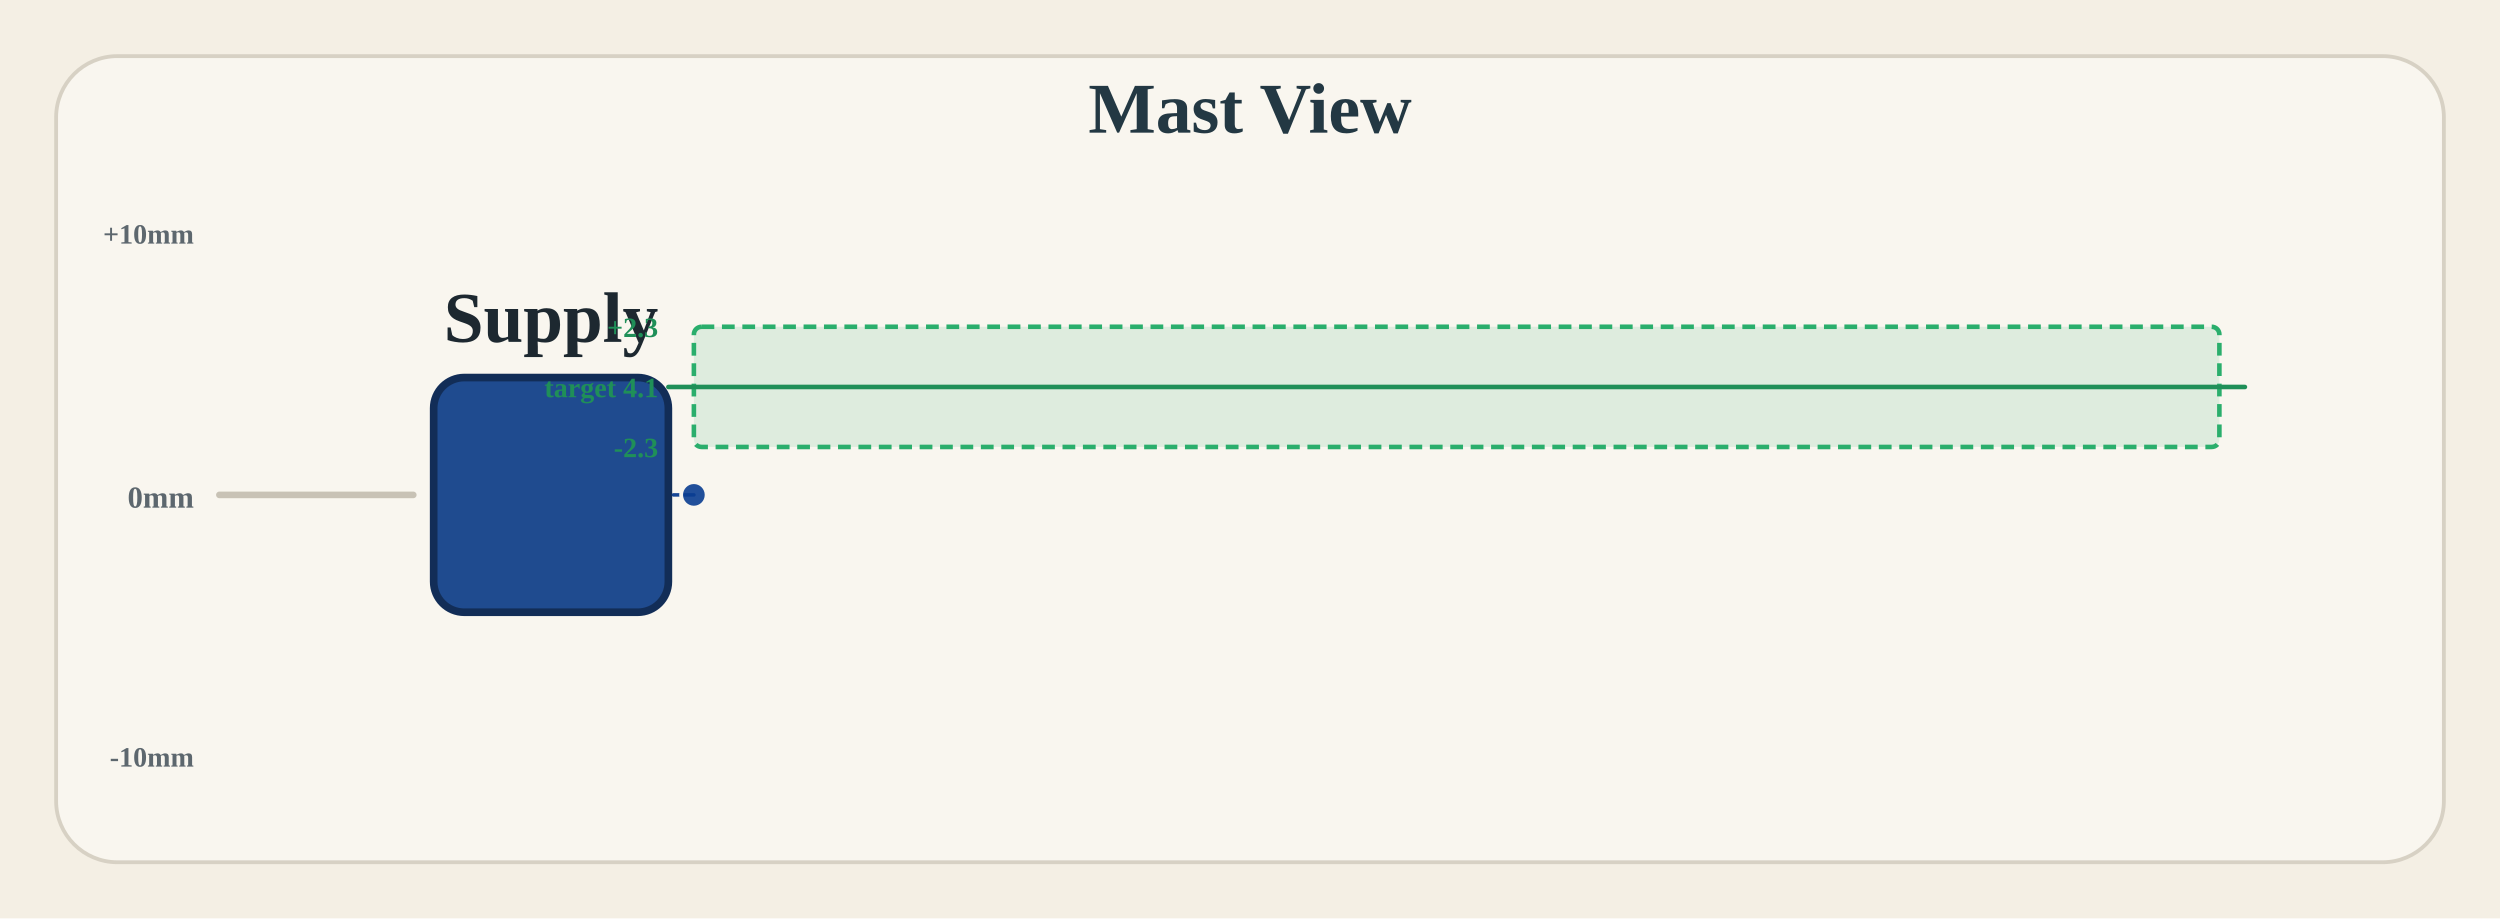
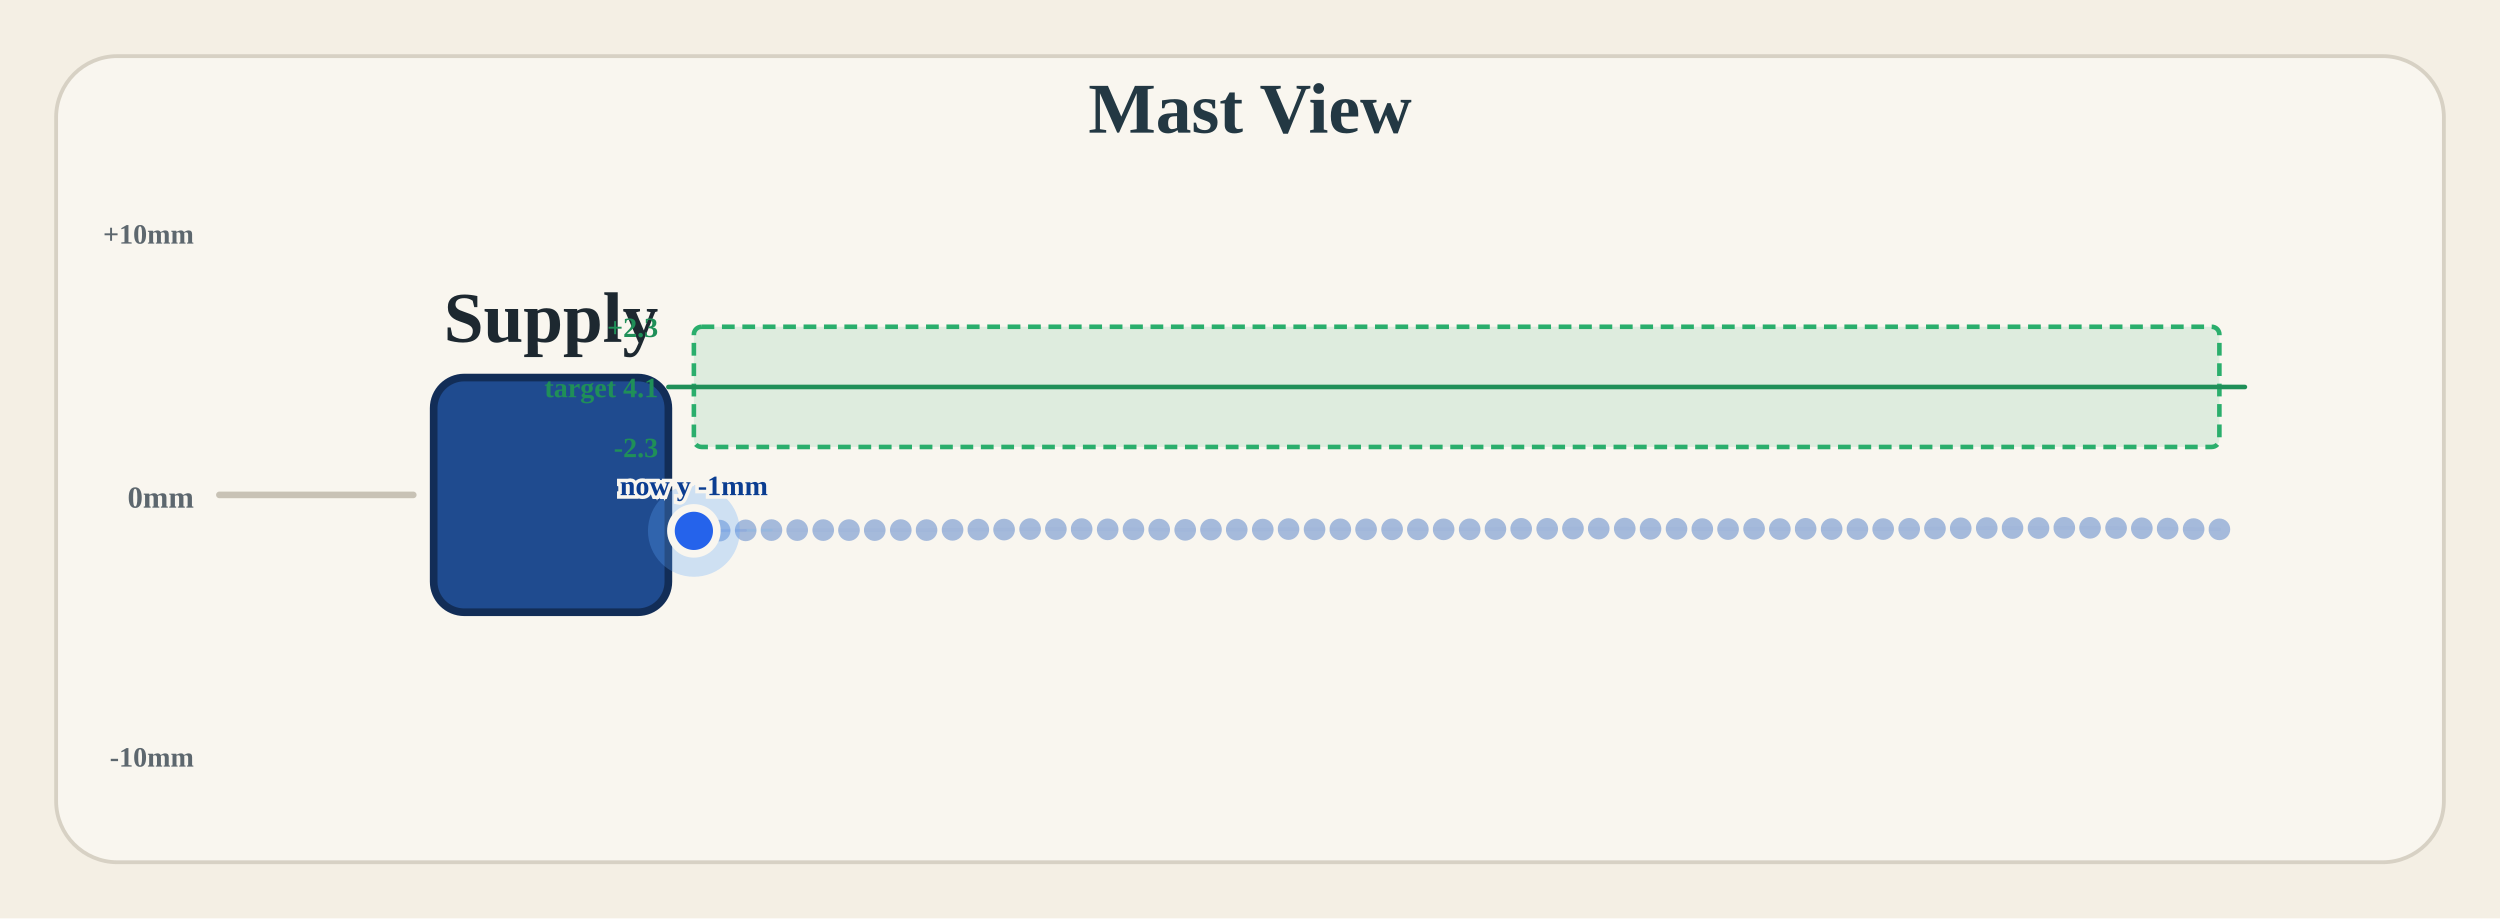
<svg xmlns="http://www.w3.org/2000/svg" width="980" height="360" viewBox="0 0 980 360">
  <rect width="100%" height="100%" fill="#f4efe4" />
  <rect x="22" y="22" width="936" height="316" rx="24" fill="#f9f6ef" stroke="#d7d1c4" stroke-width="1.5" />
  <text x="490.0" y="52.0" text-anchor="middle" font-size="28" font-weight="900" fill="#233843">Mast View</text>
  <rect x="170.0" y="148.0" width="92.0" height="92.0" fill="#1f4b8f" stroke="#122d57" stroke-width="3" rx="12.0" />
  <text x="216.0" y="134.0" text-anchor="middle" font-size="28" font-weight="600" fill="#1d2830">Supply</text>
  <line class="mast-zero-guide" x1="86.0" y1="194.0" x2="162.0" y2="194.0" stroke="#c8c2b5" stroke-width="2.6" stroke-linecap="round" />
  <text x="76.0" y="199.0" text-anchor="end" font-size="12" font-weight="700" fill="#5d676e">0mm</text>
  <text x="76.0" y="95.5" text-anchor="end" font-size="11" font-weight="600" fill="#5d676e">+10mm</text>
  <text x="76.0" y="300.5" text-anchor="end" font-size="11" font-weight="600" fill="#5d676e">-10mm</text>
  <rect x="272.0" y="128.1" width="598.0" height="47.1" fill="#2aae6c" fill-opacity="0.13" stroke="#2aae6c" stroke-width="1.8" stroke-dasharray="5 3" rx="3" />
  <line x1="262.0" y1="151.7" x2="880.0" y2="151.7" stroke="#1f8f58" stroke-width="1.8" stroke-linecap="round" />
  <text x="258.0" y="155.7" text-anchor="end" font-size="11" font-weight="800" fill="#1f8f58">target 4.1</text>
  <text x="258.0" y="132.1" text-anchor="end" font-size="11" font-weight="700" fill="#1f8f58">+2.3</text>
  <text x="258.0" y="179.2" text-anchor="end" font-size="11" font-weight="700" fill="#1f8f58">-2.3</text>
  <g id="mast-history">
-     <line class="mast-history-lead" x1="264.0" y1="194.0" x2="272.0" y2="194.0" stroke="#0b3d91" stroke-width="1.4" stroke-linecap="round" opacity="0.95" />
-     <circle class="mast-history-dot" data-entry="{&quot;view&quot;: &quot;mast&quot;, &quot;idx&quot;: 0, &quot;dist&quot;: 0.0, &quot;x&quot;: 0.0, &quot;y&quot;: 0.0, &quot;lift&quot;: 0.0, &quot;act&quot;: null, &quot;score&quot;: null, &quot;note&quot;: null}" cx="272.0" cy="194.0" r="5" fill="#0b3d91" fill-opacity="0.9" stroke="#f9f6ef" stroke-width="1.5" style="cursor:pointer" />
+     <line class="mast-history-lead" x1="264.0" y1="208.1" x2="272.0" y2="208.1" stroke="#0b3d91" stroke-width="1.4" stroke-linecap="round" opacity="0.95" />
+     <polyline class="mast-history-trace" points="272.0,208.1 282.1,208.0 292.3,207.9 302.4,207.8 312.5,207.8 322.7,207.8 332.8,207.8 342.9,207.8 353.1,207.8 363.2,207.8 373.4,207.7 383.5,207.6 393.6,207.6 403.8,207.4 413.9,207.4 424.0,207.4 434.2,207.5 444.3,207.5 454.4,207.6 464.6,207.7 474.7,207.6 484.8,207.6 495.0,207.6 505.1,207.4 515.3,207.5 525.4,207.5 535.5,207.5 545.7,207.5 555.8,207.5 565.9,207.5 576.1,207.5 586.2,207.4 596.3,207.3 606.5,207.3 616.6,207.2 626.7,207.2 636.9,207.2 647.0,207.3 657.2,207.3 667.3,207.4 677.4,207.4 687.6,207.3 697.7,207.4 707.8,207.3 718.0,207.4 728.1,207.4 738.2,207.4 748.4,207.3 758.5,207.2 768.6,207.1 778.8,207.0 788.9,207.0 799.1,207.0 809.2,206.9 819.3,206.9 829.5,207.0 839.6,207.1 849.7,207.2 859.9,207.4 870.0,207.5" fill="none" stroke="#9db4da" stroke-width="1.4" stroke-linecap="round" stroke-linejoin="round" opacity="0.55" />
+     <line class="mast-history-segment" data-recency="older" x1="870.0" y1="207.5" x2="859.9" y2="207.4" stroke="#d3d7dd" stroke-width="1" stroke-linecap="round" />
+     <line class="mast-history-segment" data-recency="older" x1="859.9" y1="207.4" x2="849.7" y2="207.2" stroke="#d3d7dd" stroke-width="1" stroke-linecap="round" />
+     <line class="mast-history-segment" data-recency="older" x1="849.7" y1="207.2" x2="839.6" y2="207.1" stroke="#d3d7dd" stroke-width="1" stroke-linecap="round" />
+     <line class="mast-history-segment" data-recency="older" x1="839.6" y1="207.1" x2="829.5" y2="207.0" stroke="#d3d7dd" stroke-width="1" stroke-linecap="round" />
+     <line class="mast-history-segment" data-recency="older" x1="829.5" y1="207.0" x2="819.3" y2="206.9" stroke="#d3d7dd" stroke-width="1" stroke-linecap="round" />
+     <line class="mast-history-segment" data-recency="older" x1="819.3" y1="206.9" x2="809.2" y2="206.9" stroke="#d3d7dd" stroke-width="1" stroke-linecap="round" />
+     <line class="mast-history-segment" data-recency="older" x1="809.2" y1="206.9" x2="799.1" y2="207.0" stroke="#d3d7dd" stroke-width="1" stroke-linecap="round" />
+     <line class="mast-history-segment" data-recency="older" x1="799.1" y1="207.0" x2="788.9" y2="207.0" stroke="#d3d7dd" stroke-width="1" stroke-linecap="round" />
+     <line class="mast-history-segment" data-recency="older" x1="788.9" y1="207.0" x2="778.8" y2="207.0" stroke="#d3d7dd" stroke-width="1" stroke-linecap="round" />
+     <line class="mast-history-segment" data-recency="older" x1="778.8" y1="207.0" x2="768.6" y2="207.1" stroke="#d3d7dd" stroke-width="1" stroke-linecap="round" />
+     <line class="mast-history-segment" data-recency="older" x1="768.6" y1="207.1" x2="758.5" y2="207.2" stroke="#d3d7dd" stroke-width="1" stroke-linecap="round" />
+     <line class="mast-history-segment" data-recency="older" x1="758.5" y1="207.2" x2="748.4" y2="207.3" stroke="#d3d7dd" stroke-width="1" stroke-linecap="round" />
+     <line class="mast-history-segment" data-recency="older" x1="748.4" y1="207.3" x2="738.2" y2="207.4" stroke="#d3d7dd" stroke-width="1" stroke-linecap="round" />
+     <line class="mast-history-segment" data-recency="older" x1="738.2" y1="207.4" x2="728.1" y2="207.4" stroke="#d3d7dd" stroke-width="1" stroke-linecap="round" />
+     <line class="mast-history-segment" data-recency="older" x1="728.1" y1="207.4" x2="718.0" y2="207.4" stroke="#d3d7dd" stroke-width="1" stroke-linecap="round" />
+     <line class="mast-history-segment" data-recency="older" x1="718.0" y1="207.4" x2="707.8" y2="207.3" stroke="#d3d7dd" stroke-width="1" stroke-linecap="round" />
+     <line class="mast-history-segment" data-recency="older" x1="707.8" y1="207.3" x2="697.7" y2="207.4" stroke="#d3d7dd" stroke-width="1" stroke-linecap="round" />
+     <line class="mast-history-segment" data-recency="older" x1="697.7" y1="207.4" x2="687.6" y2="207.3" stroke="#d3d7dd" stroke-width="1" stroke-linecap="round" />
+     <line class="mast-history-segment" data-recency="older" x1="687.6" y1="207.3" x2="677.4" y2="207.4" stroke="#d3d7dd" stroke-width="1" stroke-linecap="round" />
+     <line class="mast-history-segment" data-recency="older" x1="677.4" y1="207.4" x2="667.3" y2="207.4" stroke="#d3d7dd" stroke-width="1" stroke-linecap="round" />
+     <line class="mast-history-segment" data-recency="older" x1="667.3" y1="207.4" x2="657.2" y2="207.3" stroke="#d3d7dd" stroke-width="1" stroke-linecap="round" />
+     <line class="mast-history-segment" data-recency="older" x1="657.2" y1="207.3" x2="647.0" y2="207.3" stroke="#d3d7dd" stroke-width="1" stroke-linecap="round" />
+     <line class="mast-history-segment" data-recency="older" x1="647.0" y1="207.3" x2="636.9" y2="207.2" stroke="#d3d7dd" stroke-width="1" stroke-linecap="round" />
+     <line class="mast-history-segment" data-recency="older" x1="636.9" y1="207.2" x2="626.7" y2="207.2" stroke="#d3d7dd" stroke-width="1" stroke-linecap="round" />
+     <line class="mast-history-segment" data-recency="older" x1="626.7" y1="207.2" x2="616.6" y2="207.2" stroke="#d3d7dd" stroke-width="1" stroke-linecap="round" />
+     <line class="mast-history-segment" data-recency="older" x1="616.6" y1="207.2" x2="606.5" y2="207.3" stroke="#d3d7dd" stroke-width="1" stroke-linecap="round" />
+     <line class="mast-history-segment" data-recency="older" x1="606.5" y1="207.3" x2="596.3" y2="207.3" stroke="#d3d7dd" stroke-width="1" stroke-linecap="round" />
+     <line class="mast-history-segment" data-recency="older" x1="596.3" y1="207.3" x2="586.2" y2="207.4" stroke="#d3d7dd" stroke-width="1" stroke-linecap="round" />
+     <line class="mast-history-segment" data-recency="older" x1="586.2" y1="207.4" x2="576.1" y2="207.5" stroke="#d3d7dd" stroke-width="1" stroke-linecap="round" />
+     <line class="mast-history-segment" data-recency="older" x1="576.1" y1="207.5" x2="565.9" y2="207.5" stroke="#d3d7dd" stroke-width="1" stroke-linecap="round" />
+     <line class="mast-history-segment" data-recency="older" x1="565.9" y1="207.5" x2="555.8" y2="207.5" stroke="#d3d7dd" stroke-width="1" stroke-linecap="round" />
+     <line class="mast-history-segment" data-recency="older" x1="555.8" y1="207.5" x2="545.7" y2="207.5" stroke="#d3d7dd" stroke-width="1" stroke-linecap="round" />
+     <line class="mast-history-segment" data-recency="older" x1="545.7" y1="207.5" x2="535.5" y2="207.5" stroke="#d3d7dd" stroke-width="1" stroke-linecap="round" />
+     <line class="mast-history-segment" data-recency="older" x1="535.5" y1="207.5" x2="525.4" y2="207.5" stroke="#d3d7dd" stroke-width="1" stroke-linecap="round" />
+     <line class="mast-history-segment" data-recency="older" x1="525.4" y1="207.5" x2="515.3" y2="207.5" stroke="#d3d7dd" stroke-width="1" stroke-linecap="round" />
+     <line class="mast-history-segment" data-recency="older" x1="515.3" y1="207.5" x2="505.1" y2="207.4" stroke="#d3d7dd" stroke-width="1" stroke-linecap="round" />
+     <line class="mast-history-segment" data-recency="older" x1="505.1" y1="207.4" x2="495.0" y2="207.6" stroke="#d3d7dd" stroke-width="1" stroke-linecap="round" />
+     <line class="mast-history-segment" data-recency="older" x1="495.0" y1="207.6" x2="484.8" y2="207.6" stroke="#d3d7dd" stroke-width="1" stroke-linecap="round" />
+     <line class="mast-history-segment" data-recency="older" x1="484.8" y1="207.6" x2="474.7" y2="207.6" stroke="#d3d7dd" stroke-width="1" stroke-linecap="round" />
+     <line class="mast-history-segment" data-recency="older" x1="474.7" y1="207.6" x2="464.6" y2="207.7" stroke="#d3d7dd" stroke-width="1" stroke-linecap="round" />
+     <line class="mast-history-segment" data-recency="older" x1="464.6" y1="207.7" x2="454.4" y2="207.6" stroke="#d3d7dd" stroke-width="1" stroke-linecap="round" />
+     <line class="mast-history-segment" data-recency="older" x1="454.4" y1="207.6" x2="444.3" y2="207.5" stroke="#d3d7dd" stroke-width="1" stroke-linecap="round" />
+     <line class="mast-history-segment" data-recency="older" x1="444.3" y1="207.5" x2="434.2" y2="207.5" stroke="#d3d7dd" stroke-width="1" stroke-linecap="round" />
+     <line class="mast-history-segment" data-recency="older" x1="434.2" y1="207.5" x2="424.0" y2="207.4" stroke="#d3d7dd" stroke-width="1" stroke-linecap="round" />
+     <line class="mast-history-segment" data-recency="older" x1="424.0" y1="207.4" x2="413.9" y2="207.4" stroke="#d3d7dd" stroke-width="1" stroke-linecap="round" />
+     <line class="mast-history-segment" data-recency="older" x1="413.9" y1="207.4" x2="403.8" y2="207.4" stroke="#d3d7dd" stroke-width="1" stroke-linecap="round" />
+     <line class="mast-history-segment" data-recency="older" x1="403.8" y1="207.4" x2="393.6" y2="207.6" stroke="#d3d7dd" stroke-width="1" stroke-linecap="round" />
+     <line class="mast-history-segment" data-recency="older" x1="393.6" y1="207.6" x2="383.5" y2="207.6" stroke="#d3d7dd" stroke-width="1" stroke-linecap="round" />
+     <line class="mast-history-segment" data-recency="older" x1="383.5" y1="207.6" x2="373.4" y2="207.7" stroke="#d3d7dd" stroke-width="1" stroke-linecap="round" />
+     <line class="mast-history-segment" data-recency="older" x1="373.4" y1="207.7" x2="363.2" y2="207.8" stroke="#d3d7dd" stroke-width="1" stroke-linecap="round" />
+     <line class="mast-history-segment" data-recency="older" x1="363.2" y1="207.8" x2="353.1" y2="207.8" stroke="#d3d7dd" stroke-width="1" stroke-linecap="round" />
+     <line class="mast-history-segment" data-recency="older" x1="353.1" y1="207.8" x2="342.9" y2="207.8" stroke="#d3d7dd" stroke-width="1" stroke-linecap="round" />
+     <line class="mast-history-segment" data-recency="older" x1="342.9" y1="207.8" x2="332.8" y2="207.8" stroke="#d3d7dd" stroke-width="1" stroke-linecap="round" />
+     <line class="mast-history-segment" data-recency="older" x1="332.8" y1="207.8" x2="322.7" y2="207.8" stroke="#d3d7dd" stroke-width="1" stroke-linecap="round" />
+     <line class="mast-history-segment" data-recency="older" x1="322.7" y1="207.8" x2="312.5" y2="207.8" stroke="#d3d7dd" stroke-width="1" stroke-linecap="round" />
+     <line class="mast-history-segment" data-recency="older" x1="312.5" y1="207.8" x2="302.4" y2="207.8" stroke="#d3d7dd" stroke-width="1" stroke-linecap="round" />
+     <line class="mast-history-segment" data-recency="n-2" x1="302.4" y1="207.8" x2="292.3" y2="207.9" stroke="#63d7ff" stroke-width="1" stroke-linecap="round" />
+     <line class="mast-history-segment" data-recency="n-1" x1="292.3" y1="207.9" x2="282.1" y2="208.0" stroke="#2563eb" stroke-width="1" stroke-linecap="round" />
+     <line class="mast-history-segment" data-recency="current" x1="282.1" y1="208.0" x2="272.0" y2="208.1" stroke="#0b3d91" stroke-width="1" stroke-linecap="round" />
+     <circle class="mast-history-dot" data-entry="{&quot;view&quot;: &quot;mast&quot;, &quot;idx&quot;: 0, &quot;dist&quot;: 229.1, &quot;x&quot;: -5.62, &quot;y&quot;: -1.32, &quot;lift&quot;: 1.0, &quot;act&quot;: null, &quot;score&quot;: null, &quot;note&quot;: null}" cx="870.0" cy="207.5" r="5" fill="#9db4da" fill-opacity="0.9" stroke="#f9f6ef" stroke-width="1.5" style="cursor:pointer" />
+     <circle class="mast-history-dot" data-entry="{&quot;view&quot;: &quot;mast&quot;, &quot;idx&quot;: 1, &quot;dist&quot;: 227.6, &quot;x&quot;: -7.92, &quot;y&quot;: -1.3, &quot;lift&quot;: 1.0, &quot;act&quot;: null, &quot;score&quot;: null, &quot;note&quot;: null}" cx="859.9" cy="207.4" r="5" fill="#9db4da" fill-opacity="0.9" stroke="#f9f6ef" stroke-width="1.5" style="cursor:pointer" />
+     <circle class="mast-history-dot" data-entry="{&quot;view&quot;: &quot;mast&quot;, &quot;idx&quot;: 2, &quot;dist&quot;: 226.9, &quot;x&quot;: -9.93, &quot;y&quot;: -1.29, &quot;lift&quot;: 1.0, &quot;act&quot;: null, &quot;score&quot;: null, &quot;note&quot;: null}" cx="849.7" cy="207.2" r="5" fill="#9db4da" fill-opacity="0.9" stroke="#f9f6ef" stroke-width="1.5" style="cursor:pointer" />
+     <circle class="mast-history-dot" data-entry="{&quot;view&quot;: &quot;mast&quot;, &quot;idx&quot;: 3, &quot;dist&quot;: 226.4, &quot;x&quot;: -11.56, &quot;y&quot;: -1.28, &quot;lift&quot;: 1.0, &quot;act&quot;: null, &quot;score&quot;: null, &quot;note&quot;: null}" cx="839.6" cy="207.1" r="5" fill="#9db4da" fill-opacity="0.9" stroke="#f9f6ef" stroke-width="1.5" style="cursor:pointer" />
+     <circle class="mast-history-dot" data-entry="{&quot;view&quot;: &quot;mast&quot;, &quot;idx&quot;: 4, &quot;dist&quot;: 226.0, &quot;x&quot;: -12.93, &quot;y&quot;: -1.27, &quot;lift&quot;: 1.0, &quot;act&quot;: null, &quot;score&quot;: null, &quot;note&quot;: null}" cx="829.5" cy="207.0" r="5" fill="#9db4da" fill-opacity="0.9" stroke="#f9f6ef" stroke-width="1.5" style="cursor:pointer" />
+     <circle class="mast-history-dot" data-entry="{&quot;view&quot;: &quot;mast&quot;, &quot;idx&quot;: 5, &quot;dist&quot;: 226.0, &quot;x&quot;: -13.51, &quot;y&quot;: -1.26, &quot;lift&quot;: 1.0, &quot;act&quot;: null, &quot;score&quot;: null, &quot;note&quot;: null}" cx="819.3" cy="206.9" r="5" fill="#9db4da" fill-opacity="0.9" stroke="#f9f6ef" stroke-width="1.5" style="cursor:pointer" />
+     <circle class="mast-history-dot" data-entry="{&quot;view&quot;: &quot;mast&quot;, &quot;idx&quot;: 6, &quot;dist&quot;: 226.8, &quot;x&quot;: -13.42, &quot;y&quot;: -1.26, &quot;lift&quot;: 1.0, &quot;act&quot;: null, &quot;score&quot;: null, &quot;note&quot;: null}" cx="809.2" cy="206.9" r="5" fill="#9db4da" fill-opacity="0.9" stroke="#f9f6ef" stroke-width="1.5" style="cursor:pointer" />
+     <circle class="mast-history-dot" data-entry="{&quot;view&quot;: &quot;mast&quot;, &quot;idx&quot;: 7, &quot;dist&quot;: 228.0, &quot;x&quot;: -13.38, &quot;y&quot;: -1.26, &quot;lift&quot;: 1.0, &quot;act&quot;: null, &quot;score&quot;: null, &quot;note&quot;: null}" cx="799.1" cy="207.0" r="5" fill="#9db4da" fill-opacity="0.9" stroke="#f9f6ef" stroke-width="1.5" style="cursor:pointer" />
+     <circle class="mast-history-dot" data-entry="{&quot;view&quot;: &quot;mast&quot;, &quot;idx&quot;: 8, &quot;dist&quot;: 229.2, &quot;x&quot;: -13.32, &quot;y&quot;: -1.27, &quot;lift&quot;: 1.0, &quot;act&quot;: null, &quot;score&quot;: null, &quot;note&quot;: null}" cx="788.9" cy="207.0" r="5" fill="#9db4da" fill-opacity="0.9" stroke="#f9f6ef" stroke-width="1.5" style="cursor:pointer" />
+     <circle class="mast-history-dot" data-entry="{&quot;view&quot;: &quot;mast&quot;, &quot;idx&quot;: 9, &quot;dist&quot;: 230.3, &quot;x&quot;: -13.28, &quot;y&quot;: -1.27, &quot;lift&quot;: 1.0, &quot;act&quot;: null, &quot;score&quot;: null, &quot;note&quot;: null}" cx="778.8" cy="207.0" r="5" fill="#9db4da" fill-opacity="0.9" stroke="#f9f6ef" stroke-width="1.5" style="cursor:pointer" />
+     <circle class="mast-history-dot" data-entry="{&quot;view&quot;: &quot;mast&quot;, &quot;idx&quot;: 10, &quot;dist&quot;: 230.9, &quot;x&quot;: -12.28, &quot;y&quot;: -1.28, &quot;lift&quot;: 1.0, &quot;act&quot;: null, &quot;score&quot;: null, &quot;note&quot;: null}" cx="768.6" cy="207.1" r="5" fill="#9db4da" fill-opacity="0.9" stroke="#f9f6ef" stroke-width="1.5" style="cursor:pointer" />
+     <circle class="mast-history-dot" data-entry="{&quot;view&quot;: &quot;mast&quot;, &quot;idx&quot;: 11, &quot;dist&quot;: 230.6, &quot;x&quot;: -10.48, &quot;y&quot;: -1.29, &quot;lift&quot;: 1.0, &quot;act&quot;: null, &quot;score&quot;: null, &quot;note&quot;: null}" cx="758.5" cy="207.2" r="5" fill="#9db4da" fill-opacity="0.9" stroke="#f9f6ef" stroke-width="1.5" style="cursor:pointer" />
+     <circle class="mast-history-dot" data-entry="{&quot;view&quot;: &quot;mast&quot;, &quot;idx&quot;: 12, &quot;dist&quot;: 230.4, &quot;x&quot;: -9.0, &quot;y&quot;: -1.3, &quot;lift&quot;: 1.0, &quot;act&quot;: null, &quot;score&quot;: null, &quot;note&quot;: null}" cx="748.4" cy="207.3" r="5" fill="#9db4da" fill-opacity="0.9" stroke="#f9f6ef" stroke-width="1.5" style="cursor:pointer" />
+     <circle class="mast-history-dot" data-entry="{&quot;view&quot;: &quot;mast&quot;, &quot;idx&quot;: 13, &quot;dist&quot;: 230.7, &quot;x&quot;: -7.75, &quot;y&quot;: -1.3, &quot;lift&quot;: 1.0, &quot;act&quot;: null, &quot;score&quot;: null, &quot;note&quot;: null}" cx="738.2" cy="207.4" r="5" fill="#9db4da" fill-opacity="0.9" stroke="#f9f6ef" stroke-width="1.5" style="cursor:pointer" />
+     <circle class="mast-history-dot" data-entry="{&quot;view&quot;: &quot;mast&quot;, &quot;idx&quot;: 14, &quot;dist&quot;: 230.8, &quot;x&quot;: -6.67, &quot;y&quot;: -1.31, &quot;lift&quot;: 1.0, &quot;act&quot;: null, &quot;score&quot;: null, &quot;note&quot;: null}" cx="728.1" cy="207.4" r="5" fill="#9db4da" fill-opacity="0.9" stroke="#f9f6ef" stroke-width="1.5" style="cursor:pointer" />
+     <circle class="mast-history-dot" data-entry="{&quot;view&quot;: &quot;mast&quot;, &quot;idx&quot;: 15, &quot;dist&quot;: 231.4, &quot;x&quot;: -6.45, &quot;y&quot;: -1.3, &quot;lift&quot;: 1.1, &quot;act&quot;: null, &quot;score&quot;: null, &quot;note&quot;: null}" cx="718.0" cy="207.4" r="5" fill="#9db4da" fill-opacity="0.9" stroke="#f9f6ef" stroke-width="1.5" style="cursor:pointer" />
+     <circle class="mast-history-dot" data-entry="{&quot;view&quot;: &quot;mast&quot;, &quot;idx&quot;: 16, &quot;dist&quot;: 231.7, &quot;x&quot;: -7.13, &quot;y&quot;: -1.3, &quot;lift&quot;: 1.1, &quot;act&quot;: null, &quot;score&quot;: null, &quot;note&quot;: null}" cx="707.8" cy="207.3" r="5" fill="#9db4da" fill-opacity="0.9" stroke="#f9f6ef" stroke-width="1.5" style="cursor:pointer" />
+     <circle class="mast-history-dot" data-entry="{&quot;view&quot;: &quot;mast&quot;, &quot;idx&quot;: 17, &quot;dist&quot;: 231.8, &quot;x&quot;: -7.84, &quot;y&quot;: -1.3, &quot;lift&quot;: 1.1, &quot;act&quot;: null, &quot;score&quot;: null, &quot;note&quot;: null}" cx="697.7" cy="207.4" r="5" fill="#9db4da" fill-opacity="0.9" stroke="#f9f6ef" stroke-width="1.5" style="cursor:pointer" />
+     <circle class="mast-history-dot" data-entry="{&quot;view&quot;: &quot;mast&quot;, &quot;idx&quot;: 18, &quot;dist&quot;: 232.5, &quot;x&quot;: -8.39, &quot;y&quot;: -1.3, &quot;lift&quot;: 1.1, &quot;act&quot;: null, &quot;score&quot;: null, &quot;note&quot;: null}" cx="687.6" cy="207.3" r="5" fill="#9db4da" fill-opacity="0.9" stroke="#f9f6ef" stroke-width="1.5" style="cursor:pointer" />
+     <circle class="mast-history-dot" data-entry="{&quot;view&quot;: &quot;mast&quot;, &quot;idx&quot;: 19, &quot;dist&quot;: 233.4, &quot;x&quot;: -8.83, &quot;y&quot;: -1.31, &quot;lift&quot;: 1.1, &quot;act&quot;: null, &quot;score&quot;: null, &quot;note&quot;: null}" cx="677.4" cy="207.4" r="5" fill="#9db4da" fill-opacity="0.9" stroke="#f9f6ef" stroke-width="1.5" style="cursor:pointer" />
+     <circle class="mast-history-dot" data-entry="{&quot;view&quot;: &quot;mast&quot;, &quot;idx&quot;: 20, &quot;dist&quot;: 232.9, &quot;x&quot;: -10.47, &quot;y&quot;: -1.31, &quot;lift&quot;: 1.1, &quot;act&quot;: null, &quot;score&quot;: null, &quot;note&quot;: null}" cx="667.3" cy="207.4" r="5" fill="#9db4da" fill-opacity="0.9" stroke="#f9f6ef" stroke-width="1.5" style="cursor:pointer" />
+     <circle class="mast-history-dot" data-entry="{&quot;view&quot;: &quot;mast&quot;, &quot;idx&quot;: 21, &quot;dist&quot;: 231.3, &quot;x&quot;: -13.15, &quot;y&quot;: -1.3, &quot;lift&quot;: 1.1, &quot;act&quot;: null, &quot;score&quot;: null, &quot;note&quot;: null}" cx="657.2" cy="207.3" r="5" fill="#9db4da" fill-opacity="0.9" stroke="#f9f6ef" stroke-width="1.5" style="cursor:pointer" />
+     <circle class="mast-history-dot" data-entry="{&quot;view&quot;: &quot;mast&quot;, &quot;idx&quot;: 22, &quot;dist&quot;: 230.3, &quot;x&quot;: -15.51, &quot;y&quot;: -1.3, &quot;lift&quot;: 1.1, &quot;act&quot;: null, &quot;score&quot;: null, &quot;note&quot;: null}" cx="647.0" cy="207.3" r="5" fill="#9db4da" fill-opacity="0.9" stroke="#f9f6ef" stroke-width="1.5" style="cursor:pointer" />
+     <circle class="mast-history-dot" data-entry="{&quot;view&quot;: &quot;mast&quot;, &quot;idx&quot;: 23, &quot;dist&quot;: 229.3, &quot;x&quot;: -17.51, &quot;y&quot;: -1.29, &quot;lift&quot;: 1.1, &quot;act&quot;: null, &quot;score&quot;: null, &quot;note&quot;: null}" cx="636.9" cy="207.2" r="5" fill="#9db4da" fill-opacity="0.9" stroke="#f9f6ef" stroke-width="1.5" style="cursor:pointer" />
+     <circle class="mast-history-dot" data-entry="{&quot;view&quot;: &quot;mast&quot;, &quot;idx&quot;: 24, &quot;dist&quot;: 227.9, &quot;x&quot;: -19.18, &quot;y&quot;: -1.29, &quot;lift&quot;: 1.1, &quot;act&quot;: null, &quot;score&quot;: null, &quot;note&quot;: null}" cx="626.7" cy="207.2" r="5" fill="#9db4da" fill-opacity="0.9" stroke="#f9f6ef" stroke-width="1.5" style="cursor:pointer" />
+     <circle class="mast-history-dot" data-entry="{&quot;view&quot;: &quot;mast&quot;, &quot;idx&quot;: 25, &quot;dist&quot;: 227.8, &quot;x&quot;: -19.37, &quot;y&quot;: -1.29, &quot;lift&quot;: 1.1, &quot;act&quot;: null, &quot;score&quot;: null, &quot;note&quot;: null}" cx="616.6" cy="207.2" r="5" fill="#9db4da" fill-opacity="0.9" stroke="#f9f6ef" stroke-width="1.5" style="cursor:pointer" />
+     <circle class="mast-history-dot" data-entry="{&quot;view&quot;: &quot;mast&quot;, &quot;idx&quot;: 26, &quot;dist&quot;: 229.0, &quot;x&quot;: -18.24, &quot;y&quot;: -1.3, &quot;lift&quot;: 1.1, &quot;act&quot;: null, &quot;score&quot;: null, &quot;note&quot;: null}" cx="606.5" cy="207.3" r="5" fill="#9db4da" fill-opacity="0.9" stroke="#f9f6ef" stroke-width="1.5" style="cursor:pointer" />
+     <circle class="mast-history-dot" data-entry="{&quot;view&quot;: &quot;mast&quot;, &quot;idx&quot;: 27, &quot;dist&quot;: 230.1, &quot;x&quot;: -17.21, &quot;y&quot;: -1.3, &quot;lift&quot;: 1.1, &quot;act&quot;: null, &quot;score&quot;: null, &quot;note&quot;: null}" cx="596.3" cy="207.3" r="5" fill="#9db4da" fill-opacity="0.9" stroke="#f9f6ef" stroke-width="1.5" style="cursor:pointer" />
+     <circle class="mast-history-dot" data-entry="{&quot;view&quot;: &quot;mast&quot;, &quot;idx&quot;: 28, &quot;dist&quot;: 230.9, &quot;x&quot;: -16.36, &quot;y&quot;: -1.31, &quot;lift&quot;: 1.1, &quot;act&quot;: null, &quot;score&quot;: null, &quot;note&quot;: null}" cx="586.2" cy="207.4" r="5" fill="#9db4da" fill-opacity="0.9" stroke="#f9f6ef" stroke-width="1.5" style="cursor:pointer" />
+     <circle class="mast-history-dot" data-entry="{&quot;view&quot;: &quot;mast&quot;, &quot;idx&quot;: 29, &quot;dist&quot;: 231.5, &quot;x&quot;: -15.64, &quot;y&quot;: -1.31, &quot;lift&quot;: 1.1, &quot;act&quot;: null, &quot;score&quot;: null, &quot;note&quot;: null}" cx="576.1" cy="207.5" r="5" fill="#9db4da" fill-opacity="0.9" stroke="#f9f6ef" stroke-width="1.5" style="cursor:pointer" />
+     <circle class="mast-history-dot" data-entry="{&quot;view&quot;: &quot;mast&quot;, &quot;idx&quot;: 30, &quot;dist&quot;: 232.6, &quot;x&quot;: -14.11, &quot;y&quot;: -1.32, &quot;lift&quot;: 1.1, &quot;act&quot;: null, &quot;score&quot;: null, &quot;note&quot;: null}" cx="565.9" cy="207.5" r="5" fill="#9db4da" fill-opacity="0.9" stroke="#f9f6ef" stroke-width="1.5" style="cursor:pointer" />
+     <circle class="mast-history-dot" data-entry="{&quot;view&quot;: &quot;mast&quot;, &quot;idx&quot;: 31, &quot;dist&quot;: 232.8, &quot;x&quot;: -11.94, &quot;y&quot;: -1.32, &quot;lift&quot;: 1.1, &quot;act&quot;: null, &quot;score&quot;: null, &quot;note&quot;: null}" cx="555.8" cy="207.5" r="5" fill="#9db4da" fill-opacity="0.9" stroke="#f9f6ef" stroke-width="1.5" style="cursor:pointer" />
+     <circle class="mast-history-dot" data-entry="{&quot;view&quot;: &quot;mast&quot;, &quot;idx&quot;: 32, &quot;dist&quot;: 232.8, &quot;x&quot;: -10.12, &quot;y&quot;: -1.32, &quot;lift&quot;: 1.1, &quot;act&quot;: null, &quot;score&quot;: null, &quot;note&quot;: null}" cx="545.7" cy="207.5" r="5" fill="#9db4da" fill-opacity="0.9" stroke="#f9f6ef" stroke-width="1.5" style="cursor:pointer" />
+     <circle class="mast-history-dot" data-entry="{&quot;view&quot;: &quot;mast&quot;, &quot;idx&quot;: 33, &quot;dist&quot;: 233.0, &quot;x&quot;: -8.6, &quot;y&quot;: -1.32, &quot;lift&quot;: 1.1, &quot;act&quot;: null, &quot;score&quot;: null, &quot;note&quot;: null}" cx="535.5" cy="207.5" r="5" fill="#9db4da" fill-opacity="0.9" stroke="#f9f6ef" stroke-width="1.5" style="cursor:pointer" />
+     <circle class="mast-history-dot" data-entry="{&quot;view&quot;: &quot;mast&quot;, &quot;idx&quot;: 34, &quot;dist&quot;: 233.2, &quot;x&quot;: -7.32, &quot;y&quot;: -1.32, &quot;lift&quot;: 1.1, &quot;act&quot;: null, &quot;score&quot;: null, &quot;note&quot;: null}" cx="525.4" cy="207.5" r="5" fill="#9db4da" fill-opacity="0.9" stroke="#f9f6ef" stroke-width="1.5" style="cursor:pointer" />
+     <circle class="mast-history-dot" data-entry="{&quot;view&quot;: &quot;mast&quot;, &quot;idx&quot;: 35, &quot;dist&quot;: 233.8, &quot;x&quot;: -6.93, &quot;y&quot;: -1.31, &quot;lift&quot;: 1.1, &quot;act&quot;: null, &quot;score&quot;: null, &quot;note&quot;: null}" cx="515.3" cy="207.5" r="5" fill="#9db4da" fill-opacity="0.9" stroke="#f9f6ef" stroke-width="1.5" style="cursor:pointer" />
+     <circle class="mast-history-dot" data-entry="{&quot;view&quot;: &quot;mast&quot;, &quot;idx&quot;: 36, &quot;dist&quot;: 234.8, &quot;x&quot;: -7.45, &quot;y&quot;: -1.31, &quot;lift&quot;: 1.1, &quot;act&quot;: null, &quot;score&quot;: null, &quot;note&quot;: null}" cx="505.1" cy="207.4" r="5" fill="#9db4da" fill-opacity="0.9" stroke="#f9f6ef" stroke-width="1.5" style="cursor:pointer" />
+     <circle class="mast-history-dot" data-entry="{&quot;view&quot;: &quot;mast&quot;, &quot;idx&quot;: 37, &quot;dist&quot;: 235.3, &quot;x&quot;: -8.04, &quot;y&quot;: -1.32, &quot;lift&quot;: 1.1, &quot;act&quot;: null, &quot;score&quot;: null, &quot;note&quot;: null}" cx="495.0" cy="207.6" r="5" fill="#9db4da" fill-opacity="0.9" stroke="#f9f6ef" stroke-width="1.5" style="cursor:pointer" />
+     <circle class="mast-history-dot" data-entry="{&quot;view&quot;: &quot;mast&quot;, &quot;idx&quot;: 38, &quot;dist&quot;: 236.1, &quot;x&quot;: -8.59, &quot;y&quot;: -1.33, &quot;lift&quot;: 1.1, &quot;act&quot;: null, &quot;score&quot;: null, &quot;note&quot;: null}" cx="484.8" cy="207.6" r="5" fill="#9db4da" fill-opacity="0.9" stroke="#f9f6ef" stroke-width="1.5" style="cursor:pointer" />
+     <circle class="mast-history-dot" data-entry="{&quot;view&quot;: &quot;mast&quot;, &quot;idx&quot;: 39, &quot;dist&quot;: 237.1, &quot;x&quot;: -9.07, &quot;y&quot;: -1.33, &quot;lift&quot;: 1.1, &quot;act&quot;: null, &quot;score&quot;: null, &quot;note&quot;: null}" cx="474.7" cy="207.6" r="5" fill="#9db4da" fill-opacity="0.9" stroke="#f9f6ef" stroke-width="1.5" style="cursor:pointer" />
+     <circle class="mast-history-dot" data-entry="{&quot;view&quot;: &quot;mast&quot;, &quot;idx&quot;: 40, &quot;dist&quot;: 236.5, &quot;x&quot;: -10.93, &quot;y&quot;: -1.33, &quot;lift&quot;: 1.1, &quot;act&quot;: null, &quot;score&quot;: null, &quot;note&quot;: null}" cx="464.6" cy="207.7" r="5" fill="#9db4da" fill-opacity="0.9" stroke="#f9f6ef" stroke-width="1.5" style="cursor:pointer" />
+     <circle class="mast-history-dot" data-entry="{&quot;view&quot;: &quot;mast&quot;, &quot;idx&quot;: 41, &quot;dist&quot;: 235.0, &quot;x&quot;: -13.92, &quot;y&quot;: -1.33, &quot;lift&quot;: 1.1, &quot;act&quot;: null, &quot;score&quot;: null, &quot;note&quot;: null}" cx="454.4" cy="207.6" r="5" fill="#9db4da" fill-opacity="0.9" stroke="#f9f6ef" stroke-width="1.5" style="cursor:pointer" />
+     <circle class="mast-history-dot" data-entry="{&quot;view&quot;: &quot;mast&quot;, &quot;idx&quot;: 42, &quot;dist&quot;: 233.8, &quot;x&quot;: -16.5, &quot;y&quot;: -1.32, &quot;lift&quot;: 1.1, &quot;act&quot;: null, &quot;score&quot;: null, &quot;note&quot;: null}" cx="444.3" cy="207.5" r="5" fill="#9db4da" fill-opacity="0.9" stroke="#f9f6ef" stroke-width="1.5" style="cursor:pointer" />
+     <circle class="mast-history-dot" data-entry="{&quot;view&quot;: &quot;mast&quot;, &quot;idx&quot;: 43, &quot;dist&quot;: 232.5, &quot;x&quot;: -18.69, &quot;y&quot;: -1.32, &quot;lift&quot;: 1.1, &quot;act&quot;: null, &quot;score&quot;: null, &quot;note&quot;: null}" cx="434.2" cy="207.5" r="5" fill="#9db4da" fill-opacity="0.9" stroke="#f9f6ef" stroke-width="1.5" style="cursor:pointer" />
+     <circle class="mast-history-dot" data-entry="{&quot;view&quot;: &quot;mast&quot;, &quot;idx&quot;: 44, &quot;dist&quot;: 231.4, &quot;x&quot;: -20.53, &quot;y&quot;: -1.31, &quot;lift&quot;: 1.1, &quot;act&quot;: null, &quot;score&quot;: null, &quot;note&quot;: null}" cx="424.0" cy="207.4" r="5" fill="#9db4da" fill-opacity="0.9" stroke="#f9f6ef" stroke-width="1.5" style="cursor:pointer" />
+     <circle class="mast-history-dot" data-entry="{&quot;view&quot;: &quot;mast&quot;, &quot;idx&quot;: 45, &quot;dist&quot;: 231.6, &quot;x&quot;: -20.91, &quot;y&quot;: -1.31, &quot;lift&quot;: 1.1, &quot;act&quot;: null, &quot;score&quot;: null, &quot;note&quot;: null}" cx="413.9" cy="207.4" r="5" fill="#9db4da" fill-opacity="0.9" stroke="#f9f6ef" stroke-width="1.5" style="cursor:pointer" />
+     <circle class="mast-history-dot" data-entry="{&quot;view&quot;: &quot;mast&quot;, &quot;idx&quot;: 46, &quot;dist&quot;: 232.6, &quot;x&quot;: -20.22, &quot;y&quot;: -1.31, &quot;lift&quot;: 1.1, &quot;act&quot;: null, &quot;score&quot;: null, &quot;note&quot;: null}" cx="403.8" cy="207.4" r="5" fill="#9db4da" fill-opacity="0.9" stroke="#f9f6ef" stroke-width="1.5" style="cursor:pointer" />
+     <circle class="mast-history-dot" data-entry="{&quot;view&quot;: &quot;mast&quot;, &quot;idx&quot;: 47, &quot;dist&quot;: 233.3, &quot;x&quot;: -19.78, &quot;y&quot;: -1.32, &quot;lift&quot;: 1.1, &quot;act&quot;: null, &quot;score&quot;: null, &quot;note&quot;: null}" cx="393.6" cy="207.6" r="5" fill="#9db4da" fill-opacity="0.9" stroke="#f9f6ef" stroke-width="1.5" style="cursor:pointer" />
+     <circle class="mast-history-dot" data-entry="{&quot;view&quot;: &quot;mast&quot;, &quot;idx&quot;: 48, &quot;dist&quot;: 234.4, &quot;x&quot;: -19.44, &quot;y&quot;: -1.33, &quot;lift&quot;: 1.1, &quot;act&quot;: null, &quot;score&quot;: null, &quot;note&quot;: null}" cx="383.5" cy="207.6" r="5" fill="#9db4da" fill-opacity="0.9" stroke="#f9f6ef" stroke-width="1.5" style="cursor:pointer" />
+     <circle class="mast-history-dot" data-entry="{&quot;view&quot;: &quot;mast&quot;, &quot;idx&quot;: 49, &quot;dist&quot;: 235.2, &quot;x&quot;: -19.22, &quot;y&quot;: -1.34, &quot;lift&quot;: 1.1, &quot;act&quot;: null, &quot;score&quot;: null, &quot;note&quot;: null}" cx="373.4" cy="207.7" r="5" fill="#9db4da" fill-opacity="0.9" stroke="#f9f6ef" stroke-width="1.5" style="cursor:pointer" />
+     <circle class="mast-history-dot" data-entry="{&quot;view&quot;: &quot;mast&quot;, &quot;idx&quot;: 50, &quot;dist&quot;: 235.4, &quot;x&quot;: -17.83, &quot;y&quot;: -1.34, &quot;lift&quot;: 1.1, &quot;act&quot;: null, &quot;score&quot;: null, &quot;note&quot;: null}" cx="363.2" cy="207.8" r="5" fill="#9db4da" fill-opacity="0.9" stroke="#f9f6ef" stroke-width="1.5" style="cursor:pointer" />
+     <circle class="mast-history-dot" data-entry="{&quot;view&quot;: &quot;mast&quot;, &quot;idx&quot;: 51, &quot;dist&quot;: 235.1, &quot;x&quot;: -15.3, &quot;y&quot;: -1.34, &quot;lift&quot;: 1.1, &quot;act&quot;: null, &quot;score&quot;: null, &quot;note&quot;: null}" cx="353.1" cy="207.8" r="5" fill="#9db4da" fill-opacity="0.9" stroke="#f9f6ef" stroke-width="1.5" style="cursor:pointer" />
+     <circle class="mast-history-dot" data-entry="{&quot;view&quot;: &quot;mast&quot;, &quot;idx&quot;: 52, &quot;dist&quot;: 235.1, &quot;x&quot;: -13.18, &quot;y&quot;: -1.34, &quot;lift&quot;: 1.1, &quot;act&quot;: null, &quot;score&quot;: null, &quot;note&quot;: null}" cx="342.9" cy="207.8" r="5" fill="#9db4da" fill-opacity="0.9" stroke="#f9f6ef" stroke-width="1.5" style="cursor:pointer" />
+     <circle class="mast-history-dot" data-entry="{&quot;view&quot;: &quot;mast&quot;, &quot;idx&quot;: 53, &quot;dist&quot;: 235.9, &quot;x&quot;: -11.5, &quot;y&quot;: -1.35, &quot;lift&quot;: 1.1, &quot;act&quot;: null, &quot;score&quot;: null, &quot;note&quot;: null}" cx="332.8" cy="207.8" r="5" fill="#9db4da" fill-opacity="0.9" stroke="#f9f6ef" stroke-width="1.5" style="cursor:pointer" />
+     <circle class="mast-history-dot" data-entry="{&quot;view&quot;: &quot;mast&quot;, &quot;idx&quot;: 54, &quot;dist&quot;: 236.6, &quot;x&quot;: -10.06, &quot;y&quot;: -1.35, &quot;lift&quot;: 1.1, &quot;act&quot;: null, &quot;score&quot;: null, &quot;note&quot;: null}" cx="322.7" cy="207.8" r="5" fill="#9db4da" fill-opacity="0.9" stroke="#f9f6ef" stroke-width="1.5" style="cursor:pointer" />
+     <circle class="mast-history-dot" data-entry="{&quot;view&quot;: &quot;mast&quot;, &quot;idx&quot;: 55, &quot;dist&quot;: 236.7, &quot;x&quot;: -10.39, &quot;y&quot;: -1.34, &quot;lift&quot;: 1.1, &quot;act&quot;: null, &quot;score&quot;: null, &quot;note&quot;: null}" cx="312.5" cy="207.8" r="5" fill="#9db4da" fill-opacity="0.9" stroke="#f9f6ef" stroke-width="1.5" style="cursor:pointer" />
+     <circle class="mast-history-dot" data-entry="{&quot;view&quot;: &quot;mast&quot;, &quot;idx&quot;: 56, &quot;dist&quot;: 236.6, &quot;x&quot;: -12.27, &quot;y&quot;: -1.35, &quot;lift&quot;: 1.1, &quot;act&quot;: null, &quot;score&quot;: null, &quot;note&quot;: null}" cx="302.4" cy="207.8" r="5" fill="#9db4da" fill-opacity="0.9" stroke="#f9f6ef" stroke-width="1.5" style="cursor:pointer" />
+     <circle class="mast-history-dot" data-entry="{&quot;view&quot;: &quot;mast&quot;, &quot;idx&quot;: 57, &quot;dist&quot;: 236.9, &quot;x&quot;: -13.94, &quot;y&quot;: -1.36, &quot;lift&quot;: 1.1, &quot;act&quot;: null, &quot;score&quot;: null, &quot;note&quot;: null}" cx="292.3" cy="207.9" r="5" fill="#9db4da" fill-opacity="0.9" stroke="#f9f6ef" stroke-width="1.5" style="cursor:pointer" />
+     <circle class="mast-history-dot" data-entry="{&quot;view&quot;: &quot;mast&quot;, &quot;idx&quot;: 58, &quot;dist&quot;: 237.4, &quot;x&quot;: -15.4, &quot;y&quot;: -1.37, &quot;lift&quot;: 1.1, &quot;act&quot;: null, &quot;score&quot;: null, &quot;note&quot;: null}" cx="282.1" cy="208.0" r="5" fill="#9db4da" fill-opacity="0.9" stroke="#f9f6ef" stroke-width="1.5" style="cursor:pointer" />
+     <circle class="mast-history-dot" data-entry="{&quot;view&quot;: &quot;mast&quot;, &quot;idx&quot;: 59, &quot;dist&quot;: 237.6, &quot;x&quot;: -16.66, &quot;y&quot;: -1.37, &quot;lift&quot;: 1.1, &quot;act&quot;: null, &quot;score&quot;: null, &quot;note&quot;: null}" cx="272.0" cy="208.1" r="5" fill="#0b3d91" fill-opacity="0.9" stroke="#f9f6ef" stroke-width="1.5" style="cursor:pointer" />
+   </g>
+   <g class="current-position" data-view="mast">
+     <line class="current-position-lead" data-view="mast" x1="264.0" y1="208.1" x2="272.0" y2="208.1" stroke="#2563eb" stroke-width="2.2" stroke-linecap="round" opacity="0.9" />
+     <circle class="current-position-halo" data-view="mast" cx="272.0" cy="208.1" r="18.0" fill="#60a5fa" fill-opacity="0.28" />
+     <circle class="current-position-dot" data-view="mast" data-entry="{&quot;view&quot;: &quot;mast&quot;, &quot;idx&quot;: &quot;current&quot;, &quot;dist&quot;: 237.6, &quot;x&quot;: -16.66, &quot;y&quot;: -1.37, &quot;lift&quot;: 1.1}" cx="272.0" cy="208.1" r="9.0" fill="#2563eb" stroke="#f9f6ef" stroke-width="3.0" />
+     <text class="current-position-label" data-view="mast" x="272.0" y="194.1" text-anchor="middle" font-size="11" font-weight="900" fill="#0b3d91" stroke="#f9f6ef" stroke-width="2.8" paint-order="stroke">now y -1mm</text>
  </g>
</svg>
